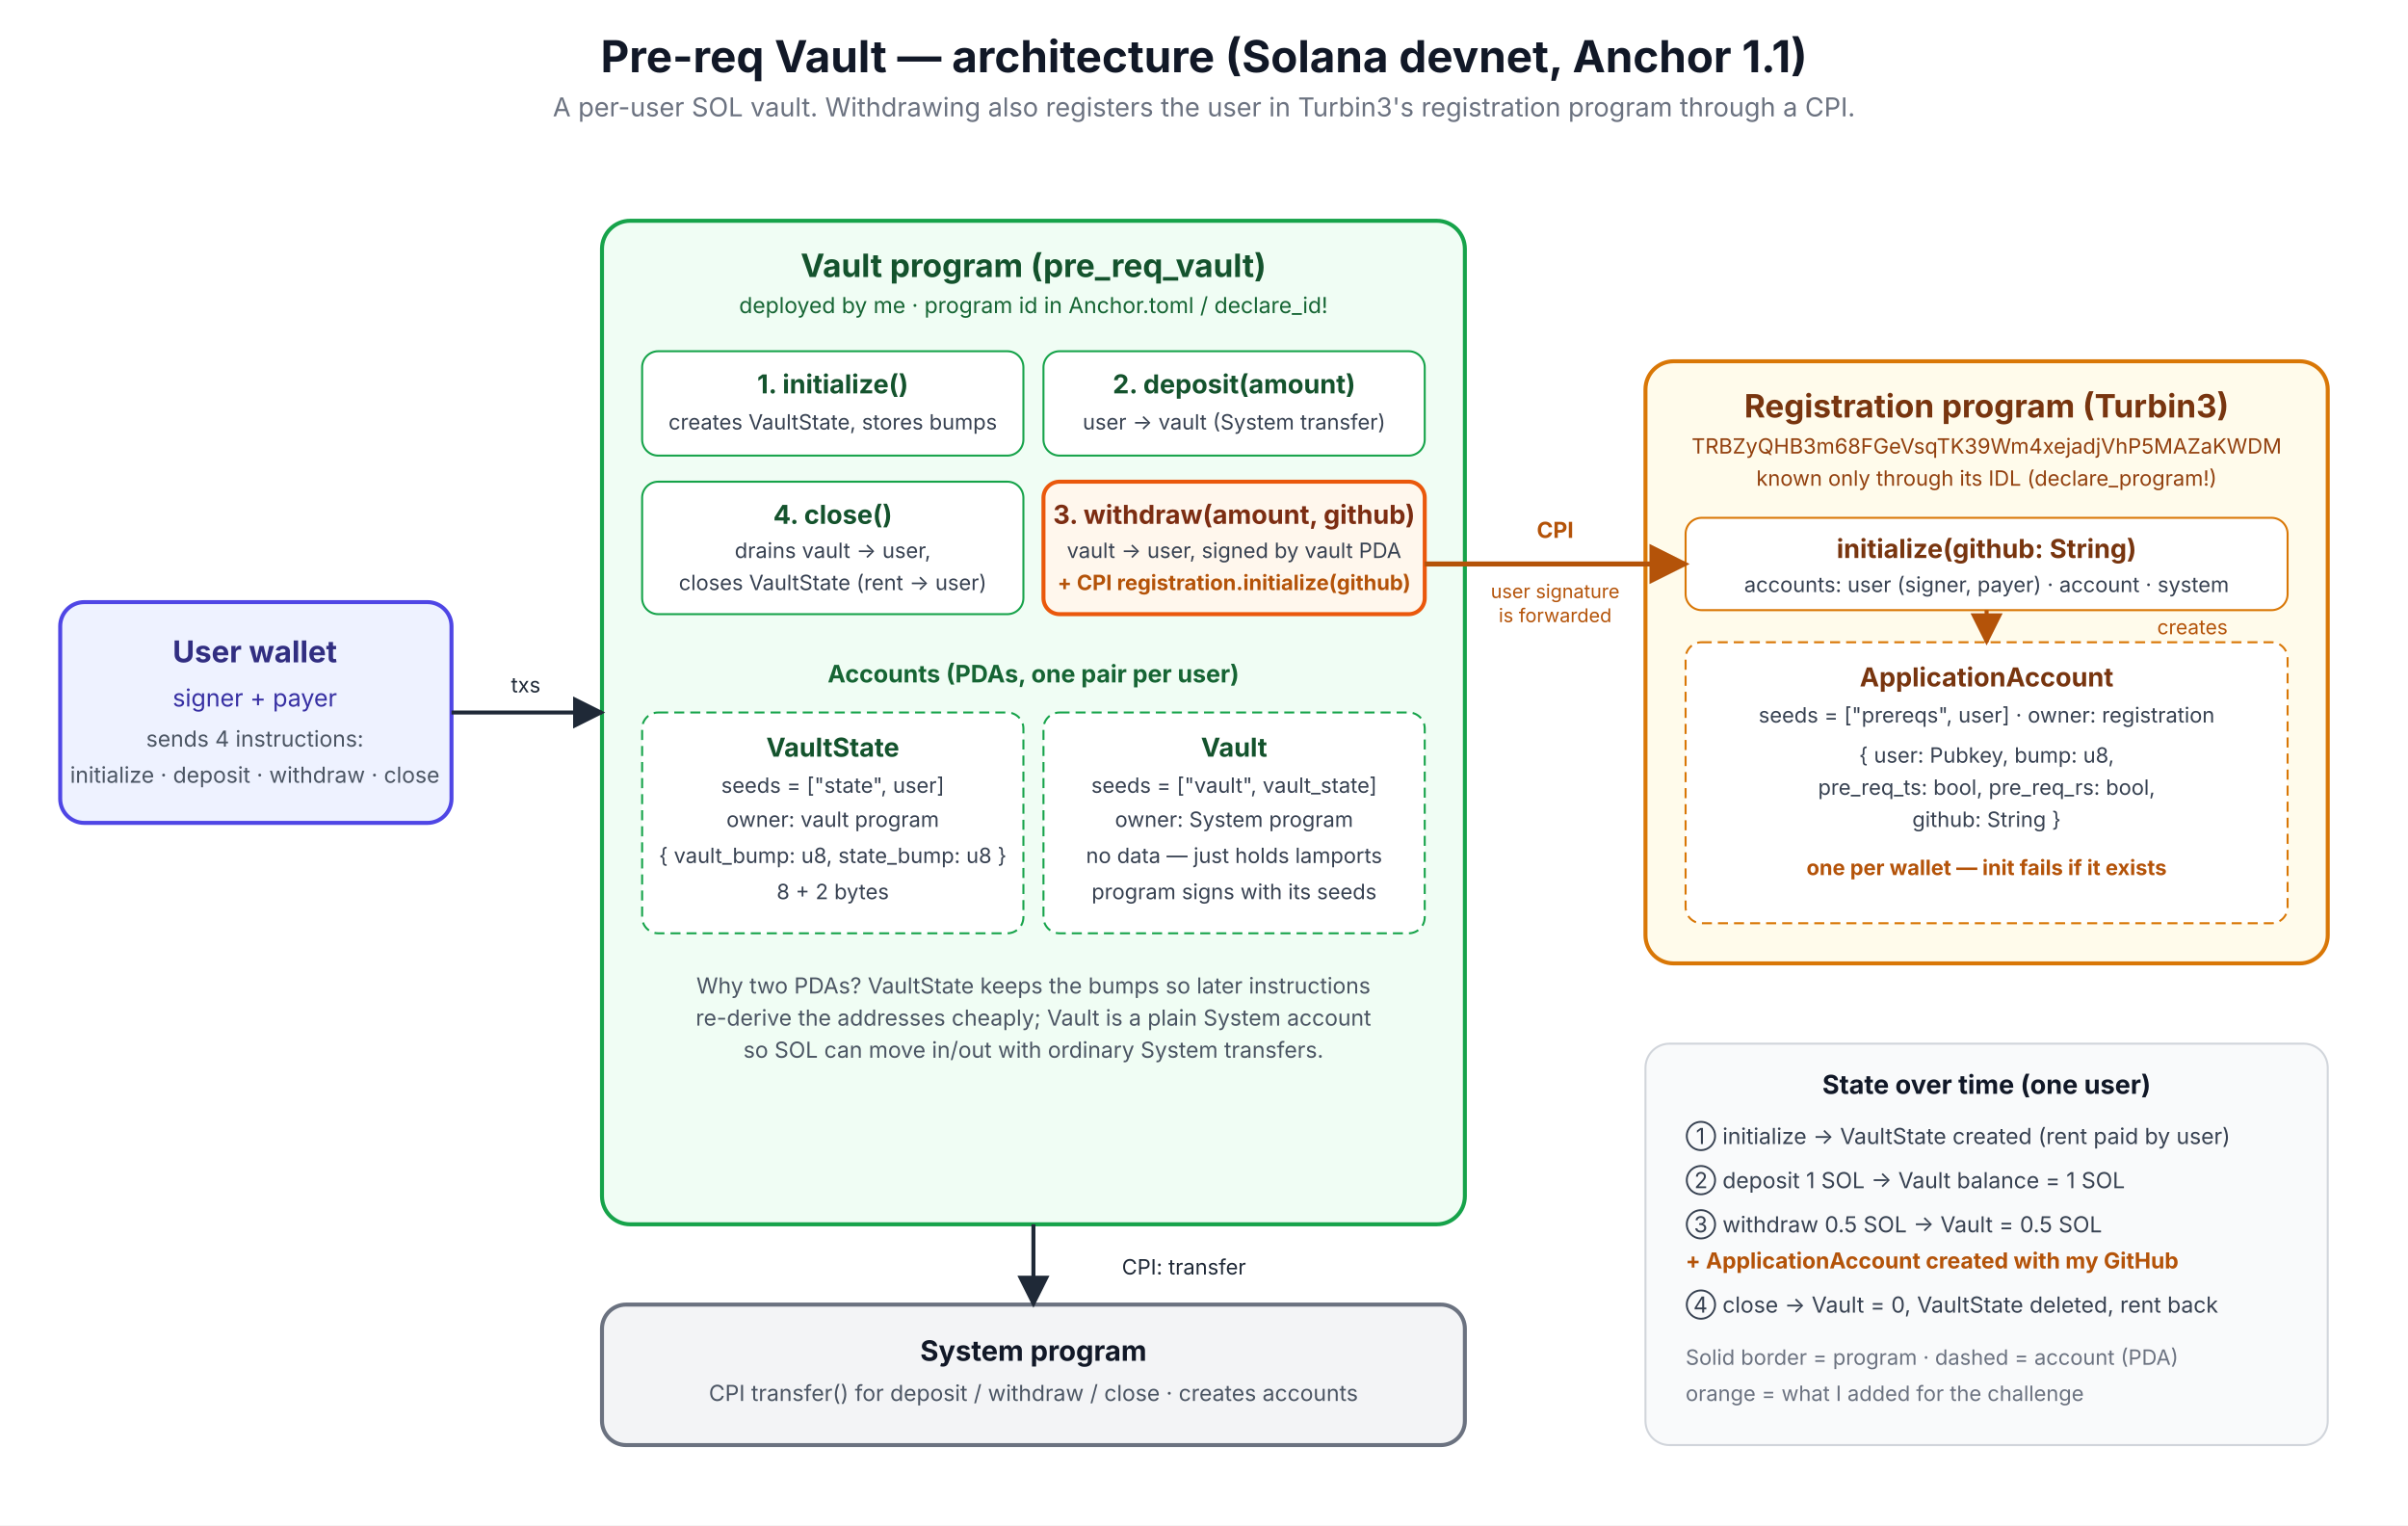
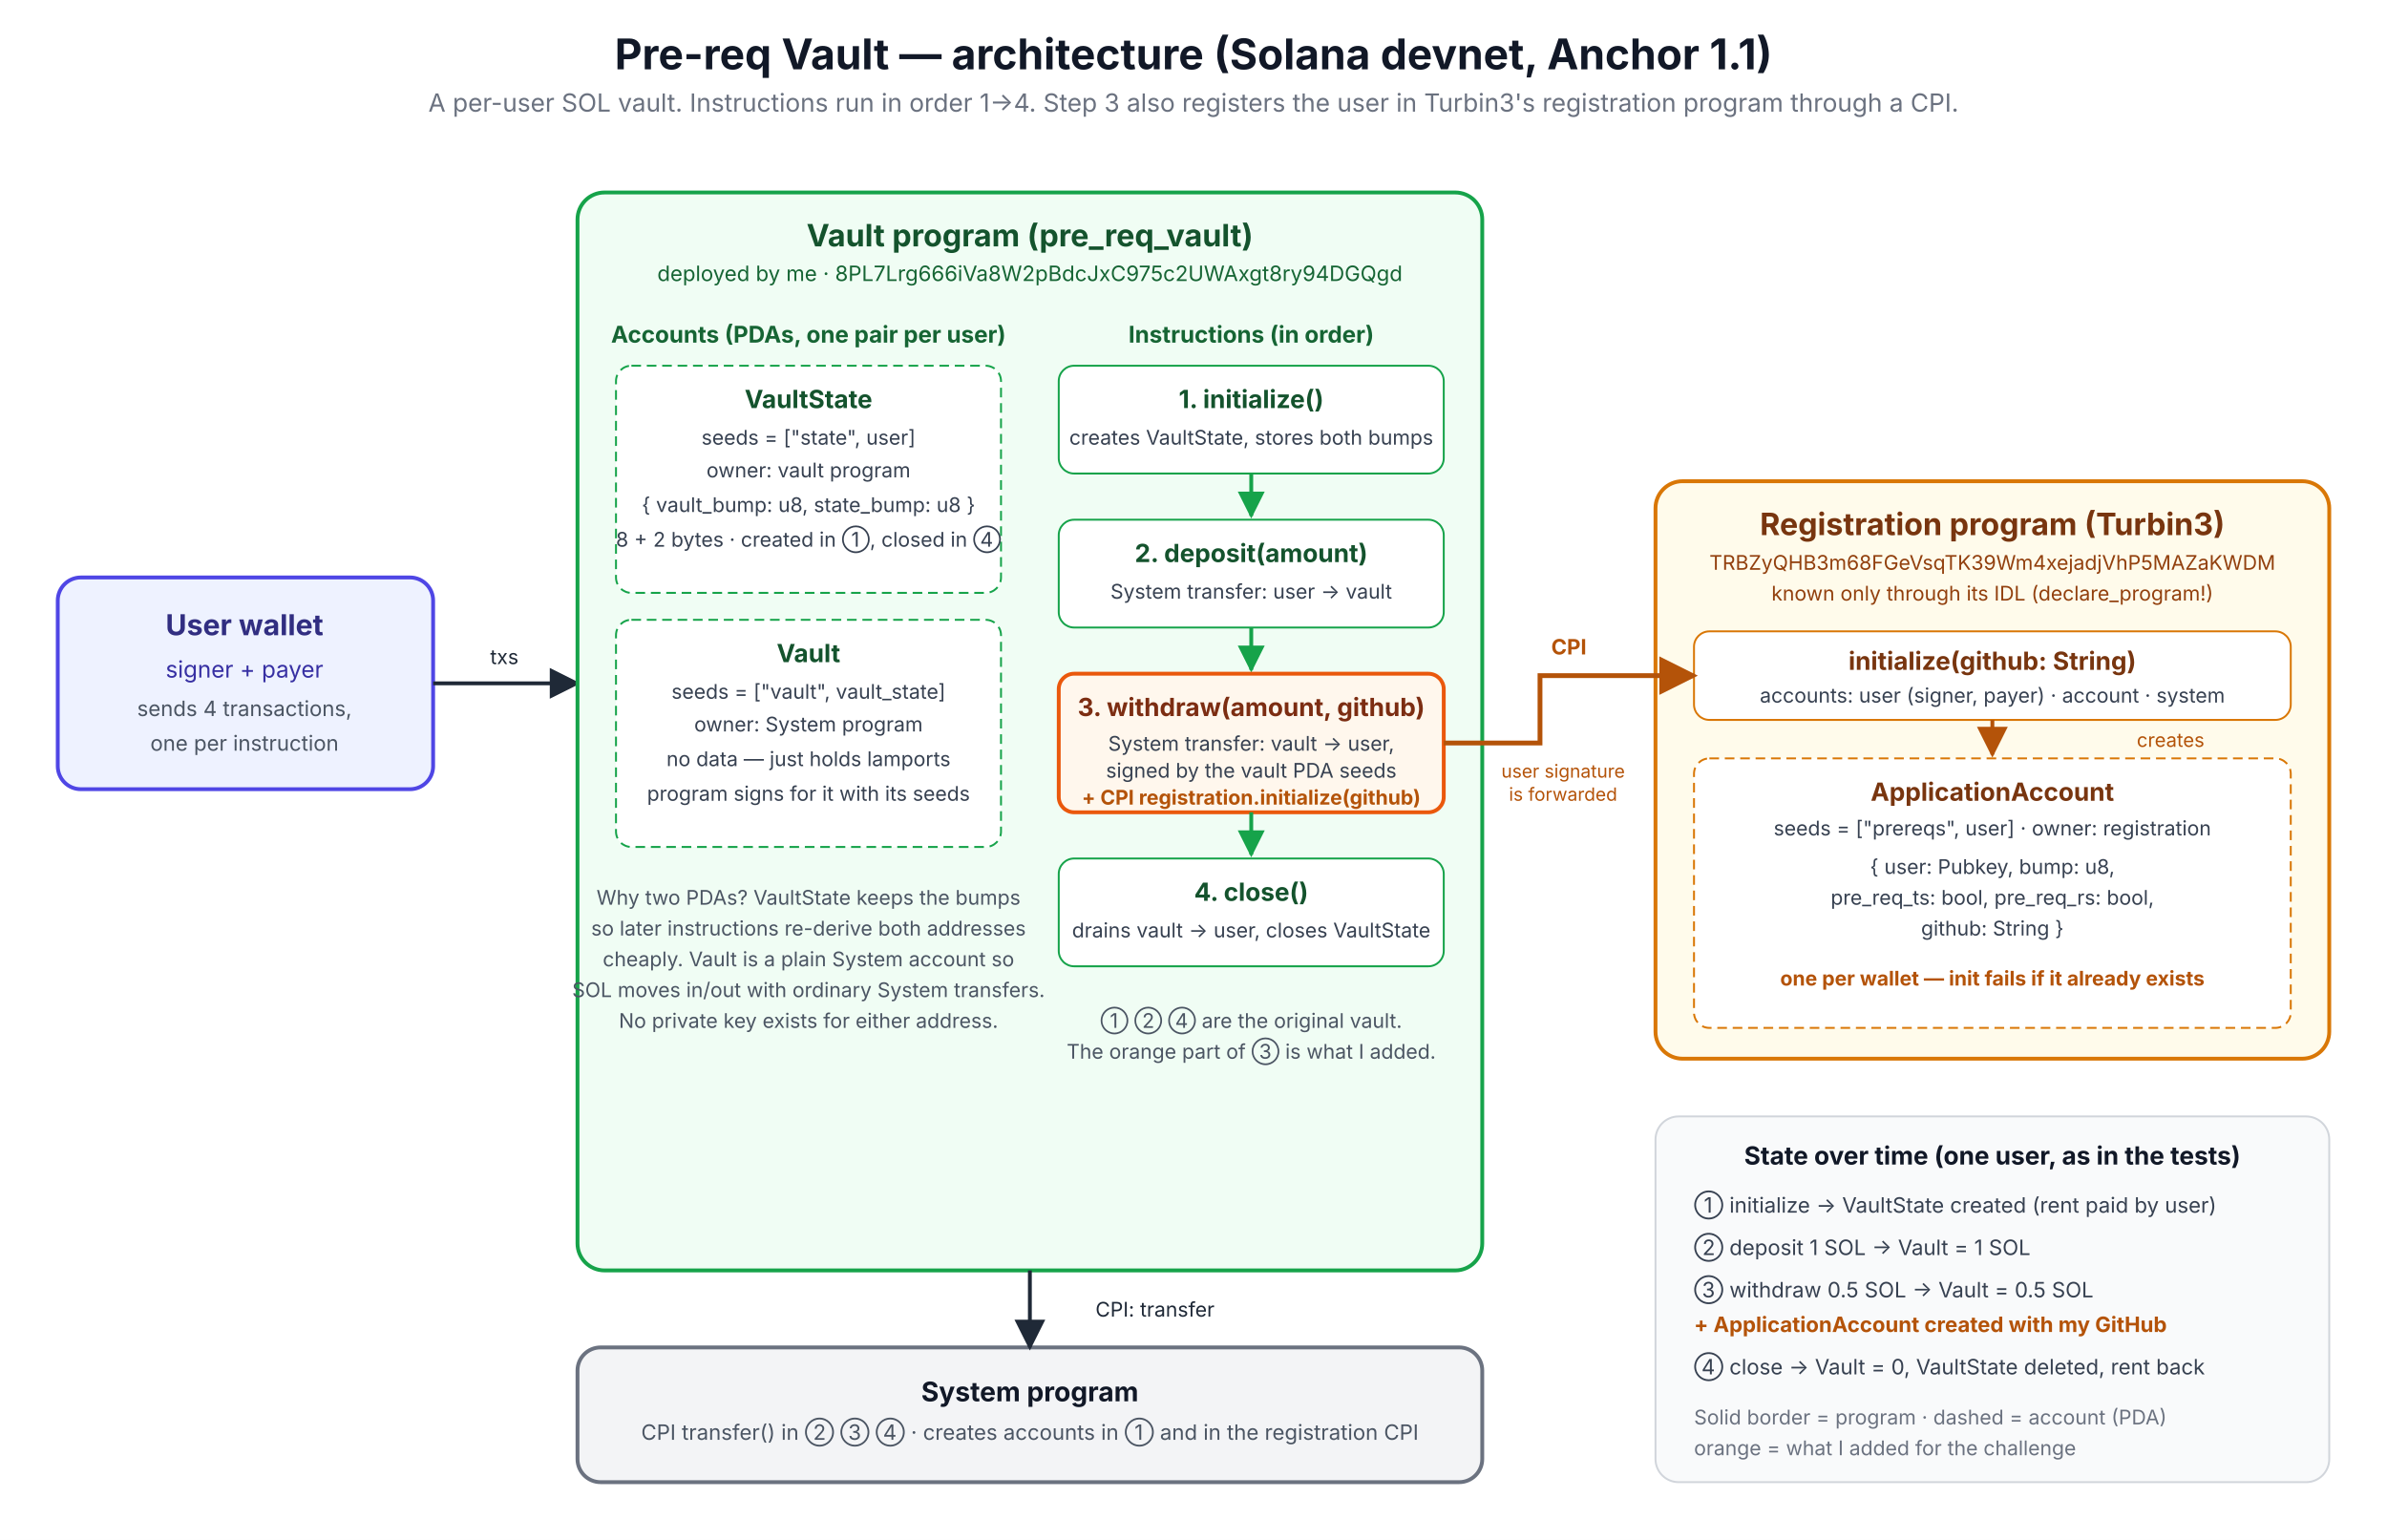
- <svg xmlns="http://www.w3.org/2000/svg" width="1200" height="760" viewBox="0 0 1200 760" font-family="Inter, Helvetica, Arial, sans-serif">
+ <svg xmlns="http://www.w3.org/2000/svg" width="1240" height="800" viewBox="0 0 1240 800" font-family="Inter, Helvetica, Arial, sans-serif">
  <defs>
    <marker id="arrow" viewBox="0 0 10 10" refX="9" refY="5" markerWidth="8" markerHeight="8" orient="auto-start-reverse">
      <path d="M0,0 L10,5 L0,10 z" fill="#1f2937" />
+     </marker>
+     <marker id="arrowSeq" viewBox="0 0 10 10" refX="9" refY="5" markerWidth="7" markerHeight="7" orient="auto-start-reverse">
+       <path d="M0,0 L10,5 L0,10 z" fill="#16a34a" />
    </marker>
    <marker id="arrowCpi" viewBox="0 0 10 10" refX="9" refY="5" markerWidth="8" markerHeight="8" orient="auto-start-reverse">
      <path d="M0,0 L10,5 L0,10 z" fill="#b45309" />
    </marker>
  </defs>
-   <rect width="1200" height="760" fill="#ffffff" />
-   <text x="600" y="36" text-anchor="middle" font-size="22" font-weight="700" fill="#111827">Pre-req Vault — architecture (Solana devnet, Anchor 1.1)</text>
-   <text x="600" y="58" text-anchor="middle" font-size="13" fill="#6b7280">A per-user SOL vault. Withdrawing also registers the user in Turbin3's registration program through a CPI.</text>
+   <rect width="1240" height="800" fill="#ffffff" />
+   <text x="620" y="36" text-anchor="middle" font-size="22" font-weight="700" fill="#111827">Pre-req Vault — architecture (Solana devnet, Anchor 1.1)</text>
+   <text x="620" y="58" text-anchor="middle" font-size="13" fill="#6b7280">A per-user SOL vault. Instructions run in order 1→4. Step 3 also registers the user in Turbin3's registration program through a CPI.</text>
  <rect x="30" y="300" width="195" height="110" rx="12" fill="#eef2ff" stroke="#4f46e5" stroke-width="2" />
  <text x="127" y="330" text-anchor="middle" font-size="15" font-weight="700" fill="#312e81">User wallet</text>
  <text x="127" y="352" text-anchor="middle" font-size="12" fill="#3730a3">signer + payer</text>
-   <text x="127" y="372" text-anchor="middle" font-size="11" fill="#4b5563">sends 4 instructions:</text>
-   <text x="127" y="390" text-anchor="middle" font-size="11" fill="#4b5563">initialize · deposit · withdraw · close</text>
-   <rect x="300" y="110" width="430" height="500" rx="14" fill="#f0fdf4" stroke="#16a34a" stroke-width="2" />
-   <text x="515" y="138" text-anchor="middle" font-size="16" font-weight="700" fill="#14532d">Vault program (pre_req_vault)</text>
-   <text x="515" y="156" text-anchor="middle" font-size="11" fill="#166534">deployed by me · program id in Anchor.toml / declare_id!</text>
-   <rect x="320" y="175" width="190" height="52" rx="8" fill="#ffffff" stroke="#16a34a" />
-   <text x="415" y="196" text-anchor="middle" font-size="13" font-weight="700" fill="#14532d">1. initialize()</text>
-   <text x="415" y="214" text-anchor="middle" font-size="10.5" fill="#374151">creates VaultState, stores bumps</text>
-   <rect x="520" y="175" width="190" height="52" rx="8" fill="#ffffff" stroke="#16a34a" />
-   <text x="615" y="196" text-anchor="middle" font-size="13" font-weight="700" fill="#14532d">2. deposit(amount)</text>
-   <text x="615" y="214" text-anchor="middle" font-size="10.5" fill="#374151">user → vault (System transfer)</text>
-   <rect x="520" y="240" width="190" height="66" rx="8" fill="#fff7ed" stroke="#ea580c" stroke-width="2" />
-   <text x="615" y="261" text-anchor="middle" font-size="13" font-weight="700" fill="#7c2d12">3. withdraw(amount, github)</text>
-   <text x="615" y="278" text-anchor="middle" font-size="10.5" fill="#374151">vault → user, signed by vault PDA</text>
-   <text x="615" y="294" text-anchor="middle" font-size="10.5" font-weight="700" fill="#b45309">+ CPI registration.initialize(github)</text>
-   <rect x="320" y="240" width="190" height="66" rx="8" fill="#ffffff" stroke="#16a34a" />
-   <text x="415" y="261" text-anchor="middle" font-size="13" font-weight="700" fill="#14532d">4. close()</text>
-   <text x="415" y="278" text-anchor="middle" font-size="10.5" fill="#374151">drains vault → user,</text>
-   <text x="415" y="294" text-anchor="middle" font-size="10.5" fill="#374151">closes VaultState (rent → user)</text>
-   <text x="515" y="340" text-anchor="middle" font-size="12" font-weight="700" fill="#166534">Accounts (PDAs, one pair per user)</text>
-   <rect x="320" y="355" width="190" height="110" rx="8" fill="#ffffff" stroke="#16a34a" stroke-dasharray="5 3" />
-   <text x="415" y="377" text-anchor="middle" font-size="13" font-weight="700" fill="#14532d">VaultState</text>
-   <text x="415" y="395" text-anchor="middle" font-size="10.5" fill="#374151">seeds = ["state", user]</text>
-   <text x="415" y="412" text-anchor="middle" font-size="10.5" fill="#374151">owner: vault program</text>
-   <text x="415" y="430" text-anchor="middle" font-size="10.5" fill="#374151">{ vault_bump: u8, state_bump: u8 }</text>
-   <text x="415" y="448" text-anchor="middle" font-size="10.5" fill="#374151">8 + 2 bytes</text>
-   <rect x="520" y="355" width="190" height="110" rx="8" fill="#ffffff" stroke="#16a34a" stroke-dasharray="5 3" />
-   <text x="615" y="377" text-anchor="middle" font-size="13" font-weight="700" fill="#14532d">Vault</text>
-   <text x="615" y="395" text-anchor="middle" font-size="10.5" fill="#374151">seeds = ["vault", vault_state]</text>
-   <text x="615" y="412" text-anchor="middle" font-size="10.5" fill="#374151">owner: System program</text>
-   <text x="615" y="430" text-anchor="middle" font-size="10.5" fill="#374151">no data — just holds lamports</text>
-   <text x="615" y="448" text-anchor="middle" font-size="10.5" fill="#374151">program signs with its seeds</text>
-   <text x="515" y="495" text-anchor="middle" font-size="11" fill="#4b5563">Why two PDAs? VaultState keeps the bumps so later instructions</text>
-   <text x="515" y="511" text-anchor="middle" font-size="11" fill="#4b5563">re-derive the addresses cheaply; Vault is a plain System account</text>
-   <text x="515" y="527" text-anchor="middle" font-size="11" fill="#4b5563">so SOL can move in/out with ordinary System transfers.</text>
-   <rect x="300" y="650" width="430" height="70" rx="12" fill="#f3f4f6" stroke="#6b7280" stroke-width="2" />
-   <text x="515" y="678" text-anchor="middle" font-size="14" font-weight="700" fill="#111827">System program</text>
-   <text x="515" y="698" text-anchor="middle" font-size="11" fill="#4b5563">CPI transfer() for deposit / withdraw / close · creates accounts</text>
-   <rect x="820" y="180" width="340" height="300" rx="14" fill="#fffbeb" stroke="#d97706" stroke-width="2" />
-   <text x="990" y="208" text-anchor="middle" font-size="16" font-weight="700" fill="#78350f">Registration program (Turbin3)</text>
-   <text x="990" y="226" text-anchor="middle" font-size="10.5" fill="#92400e">TRBZyQHB3m68FGeVsqTK39Wm4xejadjVhP5MAZaKWDM</text>
-   <text x="990" y="242" text-anchor="middle" font-size="10.5" fill="#92400e">known only through its IDL (declare_program!)</text>
-   <rect x="840" y="258" width="300" height="46" rx="8" fill="#ffffff" stroke="#d97706" />
-   <text x="990" y="278" text-anchor="middle" font-size="13" font-weight="700" fill="#78350f">initialize(github: String)</text>
-   <text x="990" y="295" text-anchor="middle" font-size="10.5" fill="#374151">accounts: user (signer, payer) · account · system</text>
-   <rect x="840" y="320" width="300" height="140" rx="8" fill="#ffffff" stroke="#d97706" stroke-dasharray="5 3" />
-   <text x="990" y="342" text-anchor="middle" font-size="13" font-weight="700" fill="#78350f">ApplicationAccount</text>
-   <text x="990" y="360" text-anchor="middle" font-size="10.5" fill="#374151">seeds = ["prereqs", user] · owner: registration</text>
-   <text x="990" y="380" text-anchor="middle" font-size="10.5" fill="#374151">{ user: Pubkey, bump: u8,</text>
-   <text x="990" y="396" text-anchor="middle" font-size="10.5" fill="#374151">  pre_req_ts: bool, pre_req_rs: bool,</text>
-   <text x="990" y="412" text-anchor="middle" font-size="10.5" fill="#374151">  github: String }</text>
-   <text x="990" y="436" text-anchor="middle" font-size="10.5" font-weight="700" fill="#b45309">one per wallet — init fails if it exists</text>
+   <text x="127" y="372" text-anchor="middle" font-size="11" fill="#4b5563">sends 4 transactions,</text>
+   <text x="127" y="390" text-anchor="middle" font-size="11" fill="#4b5563">one per instruction</text>
  <line x1="225" y1="355" x2="300" y2="355" stroke="#1f2937" stroke-width="2" marker-end="url(#arrow)" />
  <text x="262" y="345" text-anchor="middle" font-size="10.5" fill="#1f2937">txs</text>
-   <line x1="515" y1="610" x2="515" y2="650" stroke="#1f2937" stroke-width="2" marker-end="url(#arrow)" />
-   <text x="590" y="635" text-anchor="middle" font-size="10.5" fill="#1f2937">CPI: transfer</text>
-   <line x1="710" y1="281" x2="840" y2="281" stroke="#b45309" stroke-width="2.5" marker-end="url(#arrowCpi)" />
-   <text x="775" y="268" text-anchor="middle" font-size="11" font-weight="700" fill="#b45309">CPI</text>
-   <text x="775" y="298" text-anchor="middle" font-size="9.5" fill="#b45309">user signature</text>
-   <text x="775" y="310" text-anchor="middle" font-size="9.5" fill="#b45309">is forwarded</text>
-   <line x1="990" y1="304" x2="990" y2="320" stroke="#b45309" stroke-width="2" marker-end="url(#arrowCpi)" />
-   <text x="1075" y="316" text-anchor="start" font-size="10" fill="#b45309">creates</text>
-   <rect x="820" y="520" width="340" height="200" rx="12" fill="#f9fafb" stroke="#d1d5db" />
-   <text x="990" y="545" text-anchor="middle" font-size="13" font-weight="700" fill="#111827">State over time (one user)</text>
-   <text x="840" y="570" font-size="11" fill="#374151">① initialize → VaultState created (rent paid by user)</text>
-   <text x="840" y="592" font-size="11" fill="#374151">② deposit 1 SOL → Vault balance = 1 SOL</text>
-   <text x="840" y="614" font-size="11" fill="#374151">③ withdraw 0.5 SOL → Vault = 0.5 SOL</text>
-   <text x="840" y="632" font-size="11" font-weight="700" fill="#b45309">    + ApplicationAccount created with my GitHub</text>
-   <text x="840" y="654" font-size="11" fill="#374151">④ close → Vault = 0, VaultState deleted, rent back</text>
-   <text x="840" y="680" font-size="10.5" fill="#6b7280">Solid border = program · dashed = account (PDA)</text>
-   <text x="840" y="698" font-size="10.5" fill="#6b7280">orange = what I added for the challenge</text>
+   <rect x="300" y="100" width="470" height="560" rx="14" fill="#f0fdf4" stroke="#16a34a" stroke-width="2" />
+   <text x="535" y="128" text-anchor="middle" font-size="16" font-weight="700" fill="#14532d">Vault program (pre_req_vault)</text>
+   <text x="535" y="146" text-anchor="middle" font-size="11" fill="#166534">deployed by me · 8PL7Lrg666iVa8W2pBdcJxC975c2UWAxgt8ry94DGQgd</text>
+   <text x="420" y="178" text-anchor="middle" font-size="12" font-weight="700" fill="#166534">Accounts (PDAs, one pair per user)</text>
+   <text x="650" y="178" text-anchor="middle" font-size="12" font-weight="700" fill="#166534">Instructions (in order)</text>
+   <rect x="320" y="190" width="200" height="118" rx="8" fill="#ffffff" stroke="#16a34a" stroke-dasharray="5 3" />
+   <text x="420" y="212" text-anchor="middle" font-size="13" font-weight="700" fill="#14532d">VaultState</text>
+   <text x="420" y="231" text-anchor="middle" font-size="10.5" fill="#374151">seeds = ["state", user]</text>
+   <text x="420" y="248" text-anchor="middle" font-size="10.5" fill="#374151">owner: vault program</text>
+   <text x="420" y="266" text-anchor="middle" font-size="10.5" fill="#374151">{ vault_bump: u8, state_bump: u8 }</text>
+   <text x="420" y="284" text-anchor="middle" font-size="10.5" fill="#374151">8 + 2 bytes · created in ①, closed in ④</text>
+   <rect x="320" y="322" width="200" height="118" rx="8" fill="#ffffff" stroke="#16a34a" stroke-dasharray="5 3" />
+   <text x="420" y="344" text-anchor="middle" font-size="13" font-weight="700" fill="#14532d">Vault</text>
+   <text x="420" y="363" text-anchor="middle" font-size="10.5" fill="#374151">seeds = ["vault", vault_state]</text>
+   <text x="420" y="380" text-anchor="middle" font-size="10.5" fill="#374151">owner: System program</text>
+   <text x="420" y="398" text-anchor="middle" font-size="10.5" fill="#374151">no data — just holds lamports</text>
+   <text x="420" y="416" text-anchor="middle" font-size="10.5" fill="#374151">program signs for it with its seeds</text>
+   <text x="420" y="470" text-anchor="middle" font-size="10.5" fill="#4b5563">Why two PDAs? VaultState keeps the bumps</text>
+   <text x="420" y="486" text-anchor="middle" font-size="10.5" fill="#4b5563">so later instructions re-derive both addresses</text>
+   <text x="420" y="502" text-anchor="middle" font-size="10.5" fill="#4b5563">cheaply. Vault is a plain System account so</text>
+   <text x="420" y="518" text-anchor="middle" font-size="10.5" fill="#4b5563">SOL moves in/out with ordinary System transfers.</text>
+   <text x="420" y="534" text-anchor="middle" font-size="10.5" fill="#4b5563">No private key exists for either address.</text>
+   <rect x="550" y="190" width="200" height="56" rx="8" fill="#ffffff" stroke="#16a34a" />
+   <text x="650" y="212" text-anchor="middle" font-size="13" font-weight="700" fill="#14532d">1. initialize()</text>
+   <text x="650" y="231" text-anchor="middle" font-size="10.5" fill="#374151">creates VaultState, stores both bumps</text>
+   <line x1="650" y1="246" x2="650" y2="268" stroke="#16a34a" stroke-width="2" marker-end="url(#arrowSeq)" />
+   <rect x="550" y="270" width="200" height="56" rx="8" fill="#ffffff" stroke="#16a34a" />
+   <text x="650" y="292" text-anchor="middle" font-size="13" font-weight="700" fill="#14532d">2. deposit(amount)</text>
+   <text x="650" y="311" text-anchor="middle" font-size="10.5" fill="#374151">System transfer: user → vault</text>
+   <line x1="650" y1="326" x2="650" y2="348" stroke="#16a34a" stroke-width="2" marker-end="url(#arrowSeq)" />
+   <rect x="550" y="350" width="200" height="72" rx="8" fill="#fff7ed" stroke="#ea580c" stroke-width="2" />
+   <text x="650" y="372" text-anchor="middle" font-size="13" font-weight="700" fill="#7c2d12">3. withdraw(amount, github)</text>
+   <text x="650" y="390" text-anchor="middle" font-size="10.5" fill="#374151">System transfer: vault → user,</text>
+   <text x="650" y="404" text-anchor="middle" font-size="10.5" fill="#374151">signed by the vault PDA seeds</text>
+   <text x="650" y="418" text-anchor="middle" font-size="10.5" font-weight="700" fill="#b45309">+ CPI registration.initialize(github)</text>
+   <line x1="650" y1="422" x2="650" y2="444" stroke="#16a34a" stroke-width="2" marker-end="url(#arrowSeq)" />
+   <rect x="550" y="446" width="200" height="56" rx="8" fill="#ffffff" stroke="#16a34a" />
+   <text x="650" y="468" text-anchor="middle" font-size="13" font-weight="700" fill="#14532d">4. close()</text>
+   <text x="650" y="487" text-anchor="middle" font-size="10.5" fill="#374151">drains vault → user, closes VaultState</text>
+   <text x="650" y="534" text-anchor="middle" font-size="10.5" fill="#4b5563">① ② ④ are the original vault.</text>
+   <text x="650" y="550" text-anchor="middle" font-size="10.5" fill="#4b5563">The orange part of ③ is what I added.</text>
+   <rect x="300" y="700" width="470" height="70" rx="12" fill="#f3f4f6" stroke="#6b7280" stroke-width="2" />
+   <text x="535" y="728" text-anchor="middle" font-size="14" font-weight="700" fill="#111827">System program</text>
+   <text x="535" y="748" text-anchor="middle" font-size="11" fill="#4b5563">CPI transfer() in ② ③ ④ · creates accounts in ① and in the registration CPI</text>
+   <line x1="535" y1="660" x2="535" y2="700" stroke="#1f2937" stroke-width="2" marker-end="url(#arrow)" />
+   <text x="600" y="684" text-anchor="middle" font-size="10.5" fill="#1f2937">CPI: transfer</text>
+   <rect x="860" y="250" width="350" height="300" rx="14" fill="#fffbeb" stroke="#d97706" stroke-width="2" />
+   <text x="1035" y="278" text-anchor="middle" font-size="16" font-weight="700" fill="#78350f">Registration program (Turbin3)</text>
+   <text x="1035" y="296" text-anchor="middle" font-size="10.5" fill="#92400e">TRBZyQHB3m68FGeVsqTK39Wm4xejadjVhP5MAZaKWDM</text>
+   <text x="1035" y="312" text-anchor="middle" font-size="10.5" fill="#92400e">known only through its IDL (declare_program!)</text>
+   <rect x="880" y="328" width="310" height="46" rx="8" fill="#ffffff" stroke="#d97706" />
+   <text x="1035" y="348" text-anchor="middle" font-size="13" font-weight="700" fill="#78350f">initialize(github: String)</text>
+   <text x="1035" y="365" text-anchor="middle" font-size="10.5" fill="#374151">accounts: user (signer, payer) · account · system</text>
+   <line x1="1035" y1="374" x2="1035" y2="392" stroke="#b45309" stroke-width="2" marker-end="url(#arrowCpi)" />
+   <text x="1110" y="388" text-anchor="start" font-size="10" fill="#b45309">creates</text>
+   <rect x="880" y="394" width="310" height="140" rx="8" fill="#ffffff" stroke="#d97706" stroke-dasharray="5 3" />
+   <text x="1035" y="416" text-anchor="middle" font-size="13" font-weight="700" fill="#78350f">ApplicationAccount</text>
+   <text x="1035" y="434" text-anchor="middle" font-size="10.5" fill="#374151">seeds = ["prereqs", user] · owner: registration</text>
+   <text x="1035" y="454" text-anchor="middle" font-size="10.5" fill="#374151">{ user: Pubkey, bump: u8,</text>
+   <text x="1035" y="470" text-anchor="middle" font-size="10.5" fill="#374151">  pre_req_ts: bool, pre_req_rs: bool,</text>
+   <text x="1035" y="486" text-anchor="middle" font-size="10.5" fill="#374151">  github: String }</text>
+   <text x="1035" y="512" text-anchor="middle" font-size="10.5" font-weight="700" fill="#b45309">one per wallet — init fails if it already exists</text>
+   <path d="M 750 386 L 800 386 L 800 351 L 880 351" fill="none" stroke="#b45309" stroke-width="2.5" marker-end="url(#arrowCpi)" />
+   <text x="815" y="340" text-anchor="middle" font-size="11" font-weight="700" fill="#b45309">CPI</text>
+   <text x="812" y="404" text-anchor="middle" font-size="9.5" fill="#b45309">user signature</text>
+   <text x="812" y="416" text-anchor="middle" font-size="9.5" fill="#b45309">is forwarded</text>
+   <rect x="860" y="580" width="350" height="190" rx="12" fill="#f9fafb" stroke="#d1d5db" />
+   <text x="1035" y="605" text-anchor="middle" font-size="13" font-weight="700" fill="#111827">State over time (one user, as in the tests)</text>
+   <text x="880" y="630" font-size="11" fill="#374151">① initialize → VaultState created (rent paid by user)</text>
+   <text x="880" y="652" font-size="11" fill="#374151">② deposit 1 SOL → Vault = 1 SOL</text>
+   <text x="880" y="674" font-size="11" fill="#374151">③ withdraw 0.5 SOL → Vault = 0.5 SOL</text>
+   <text x="880" y="692" font-size="11" font-weight="700" fill="#b45309">    + ApplicationAccount created with my GitHub</text>
+   <text x="880" y="714" font-size="11" fill="#374151">④ close → Vault = 0, VaultState deleted, rent back</text>
+   <text x="880" y="740" font-size="10.5" fill="#6b7280">Solid border = program · dashed = account (PDA)</text>
+   <text x="880" y="756" font-size="10.5" fill="#6b7280">orange = what I added for the challenge</text>
</svg>
